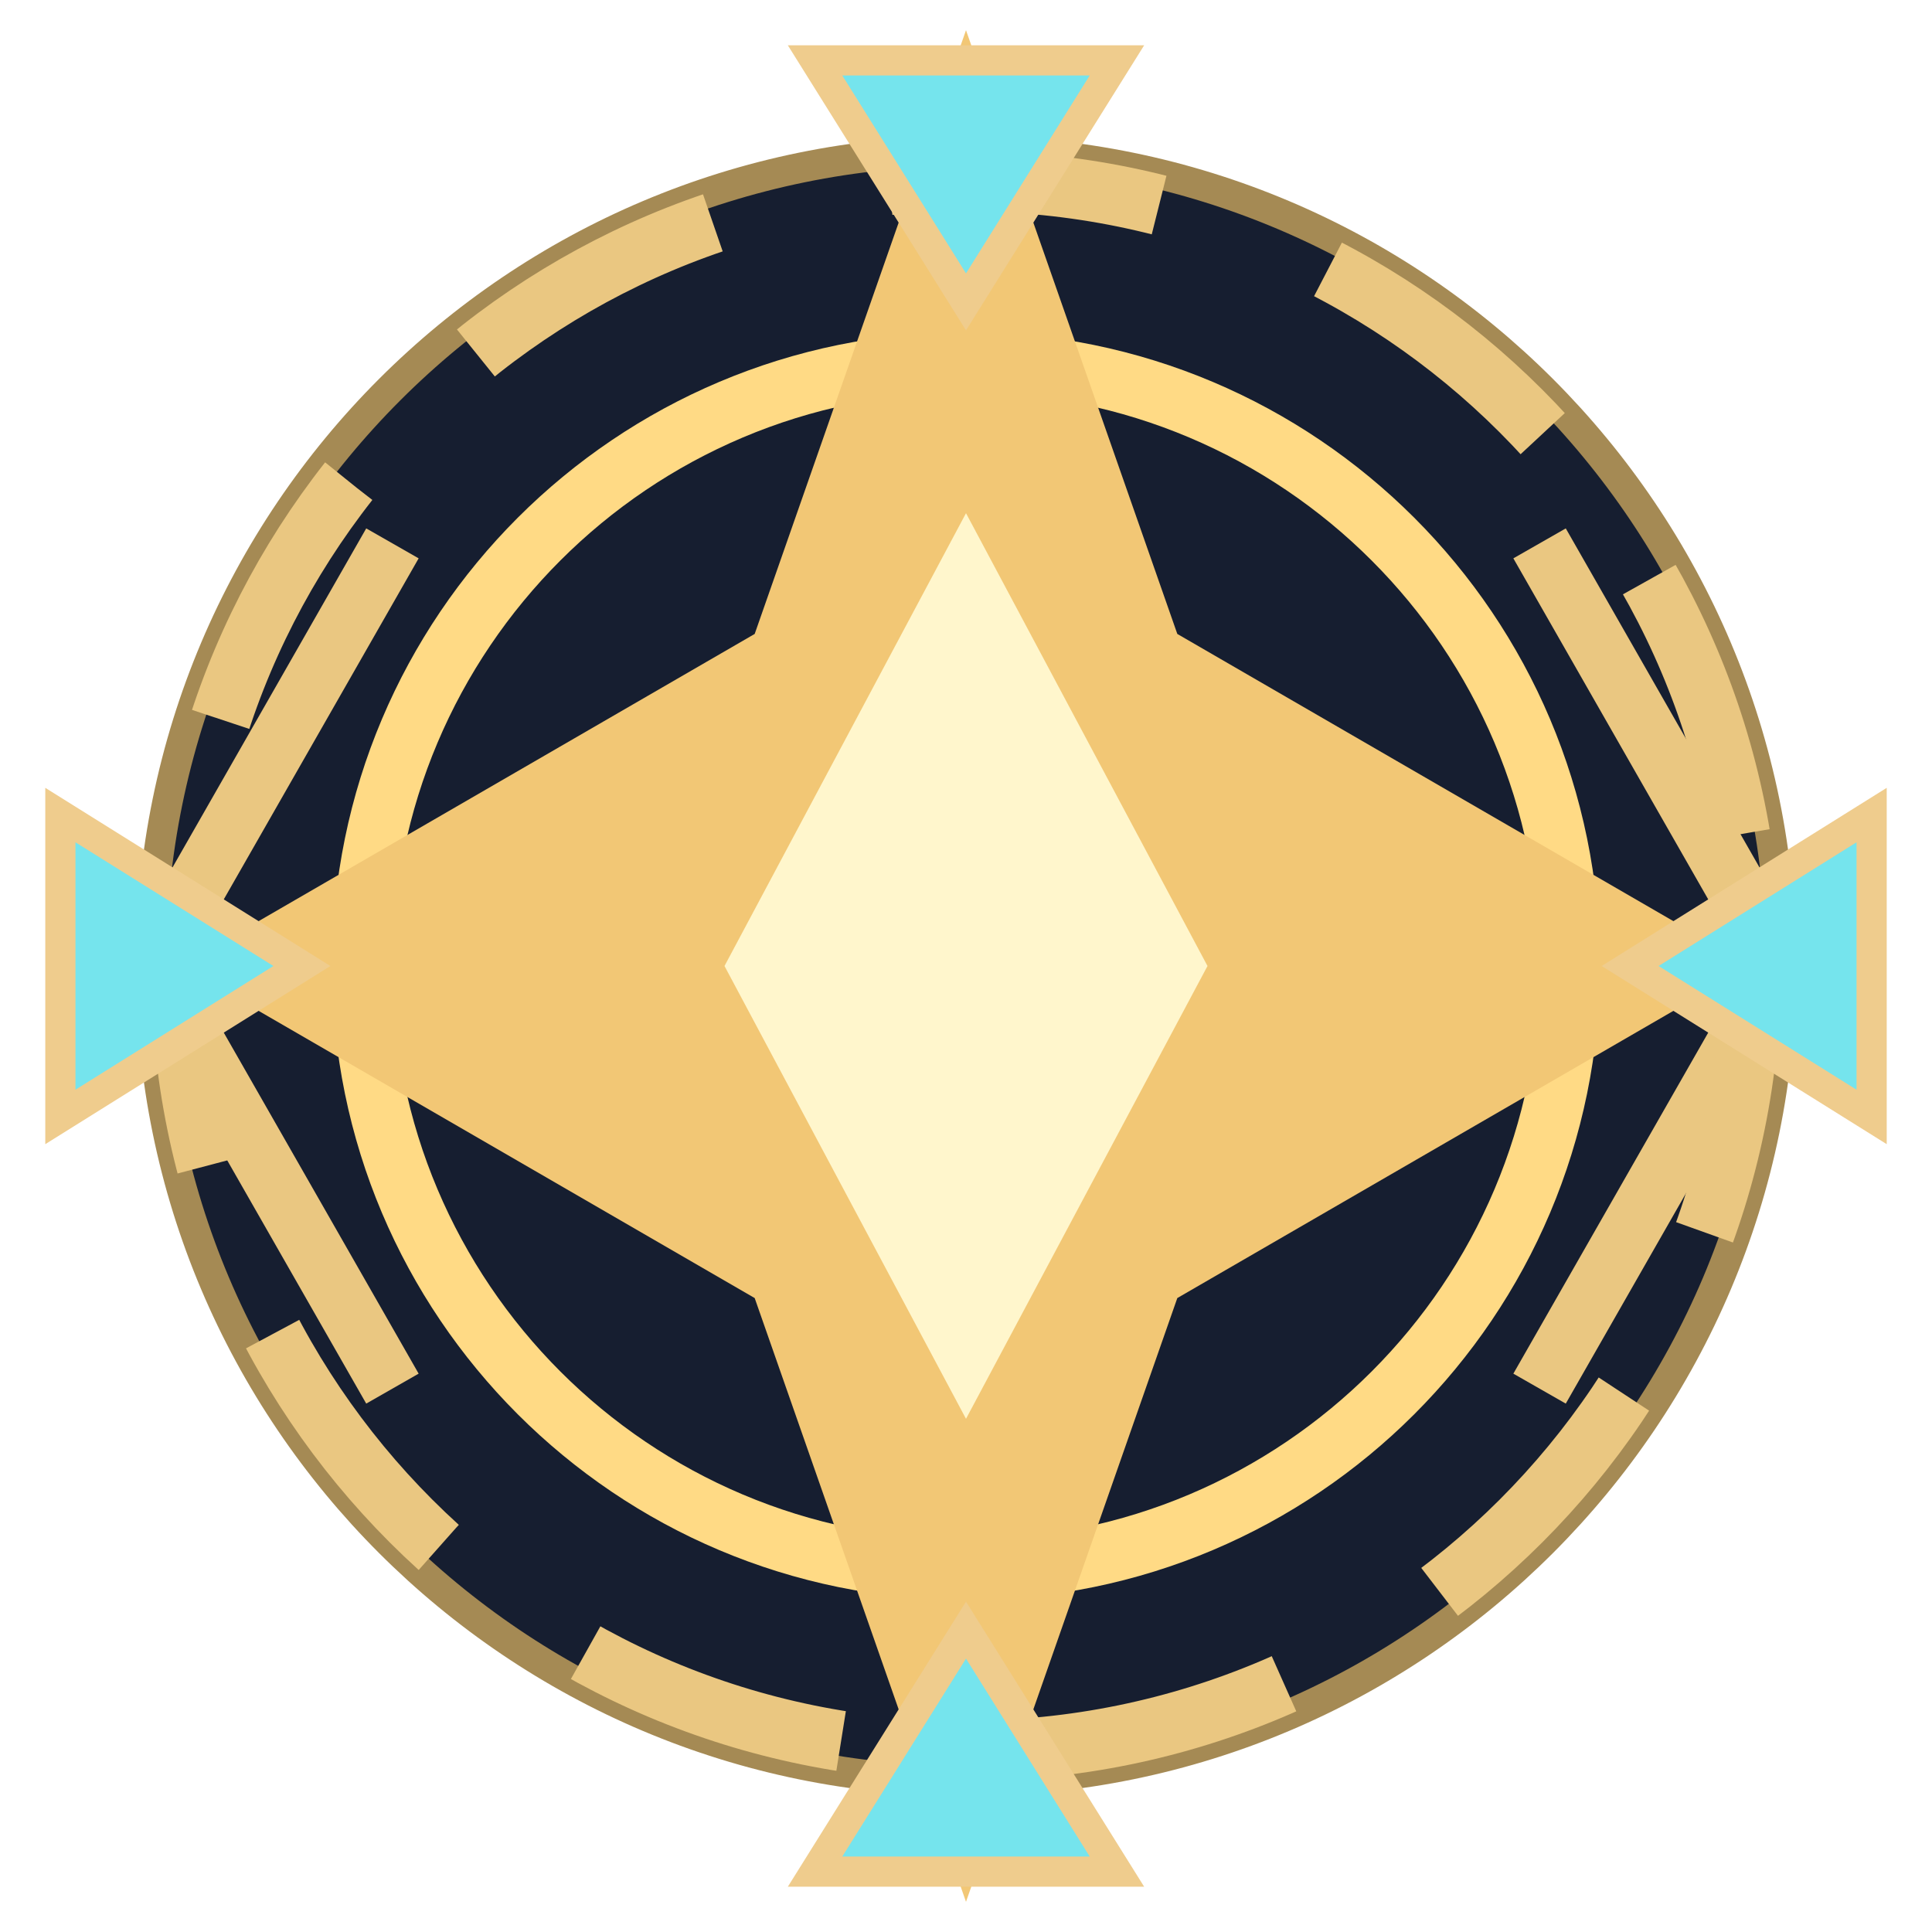
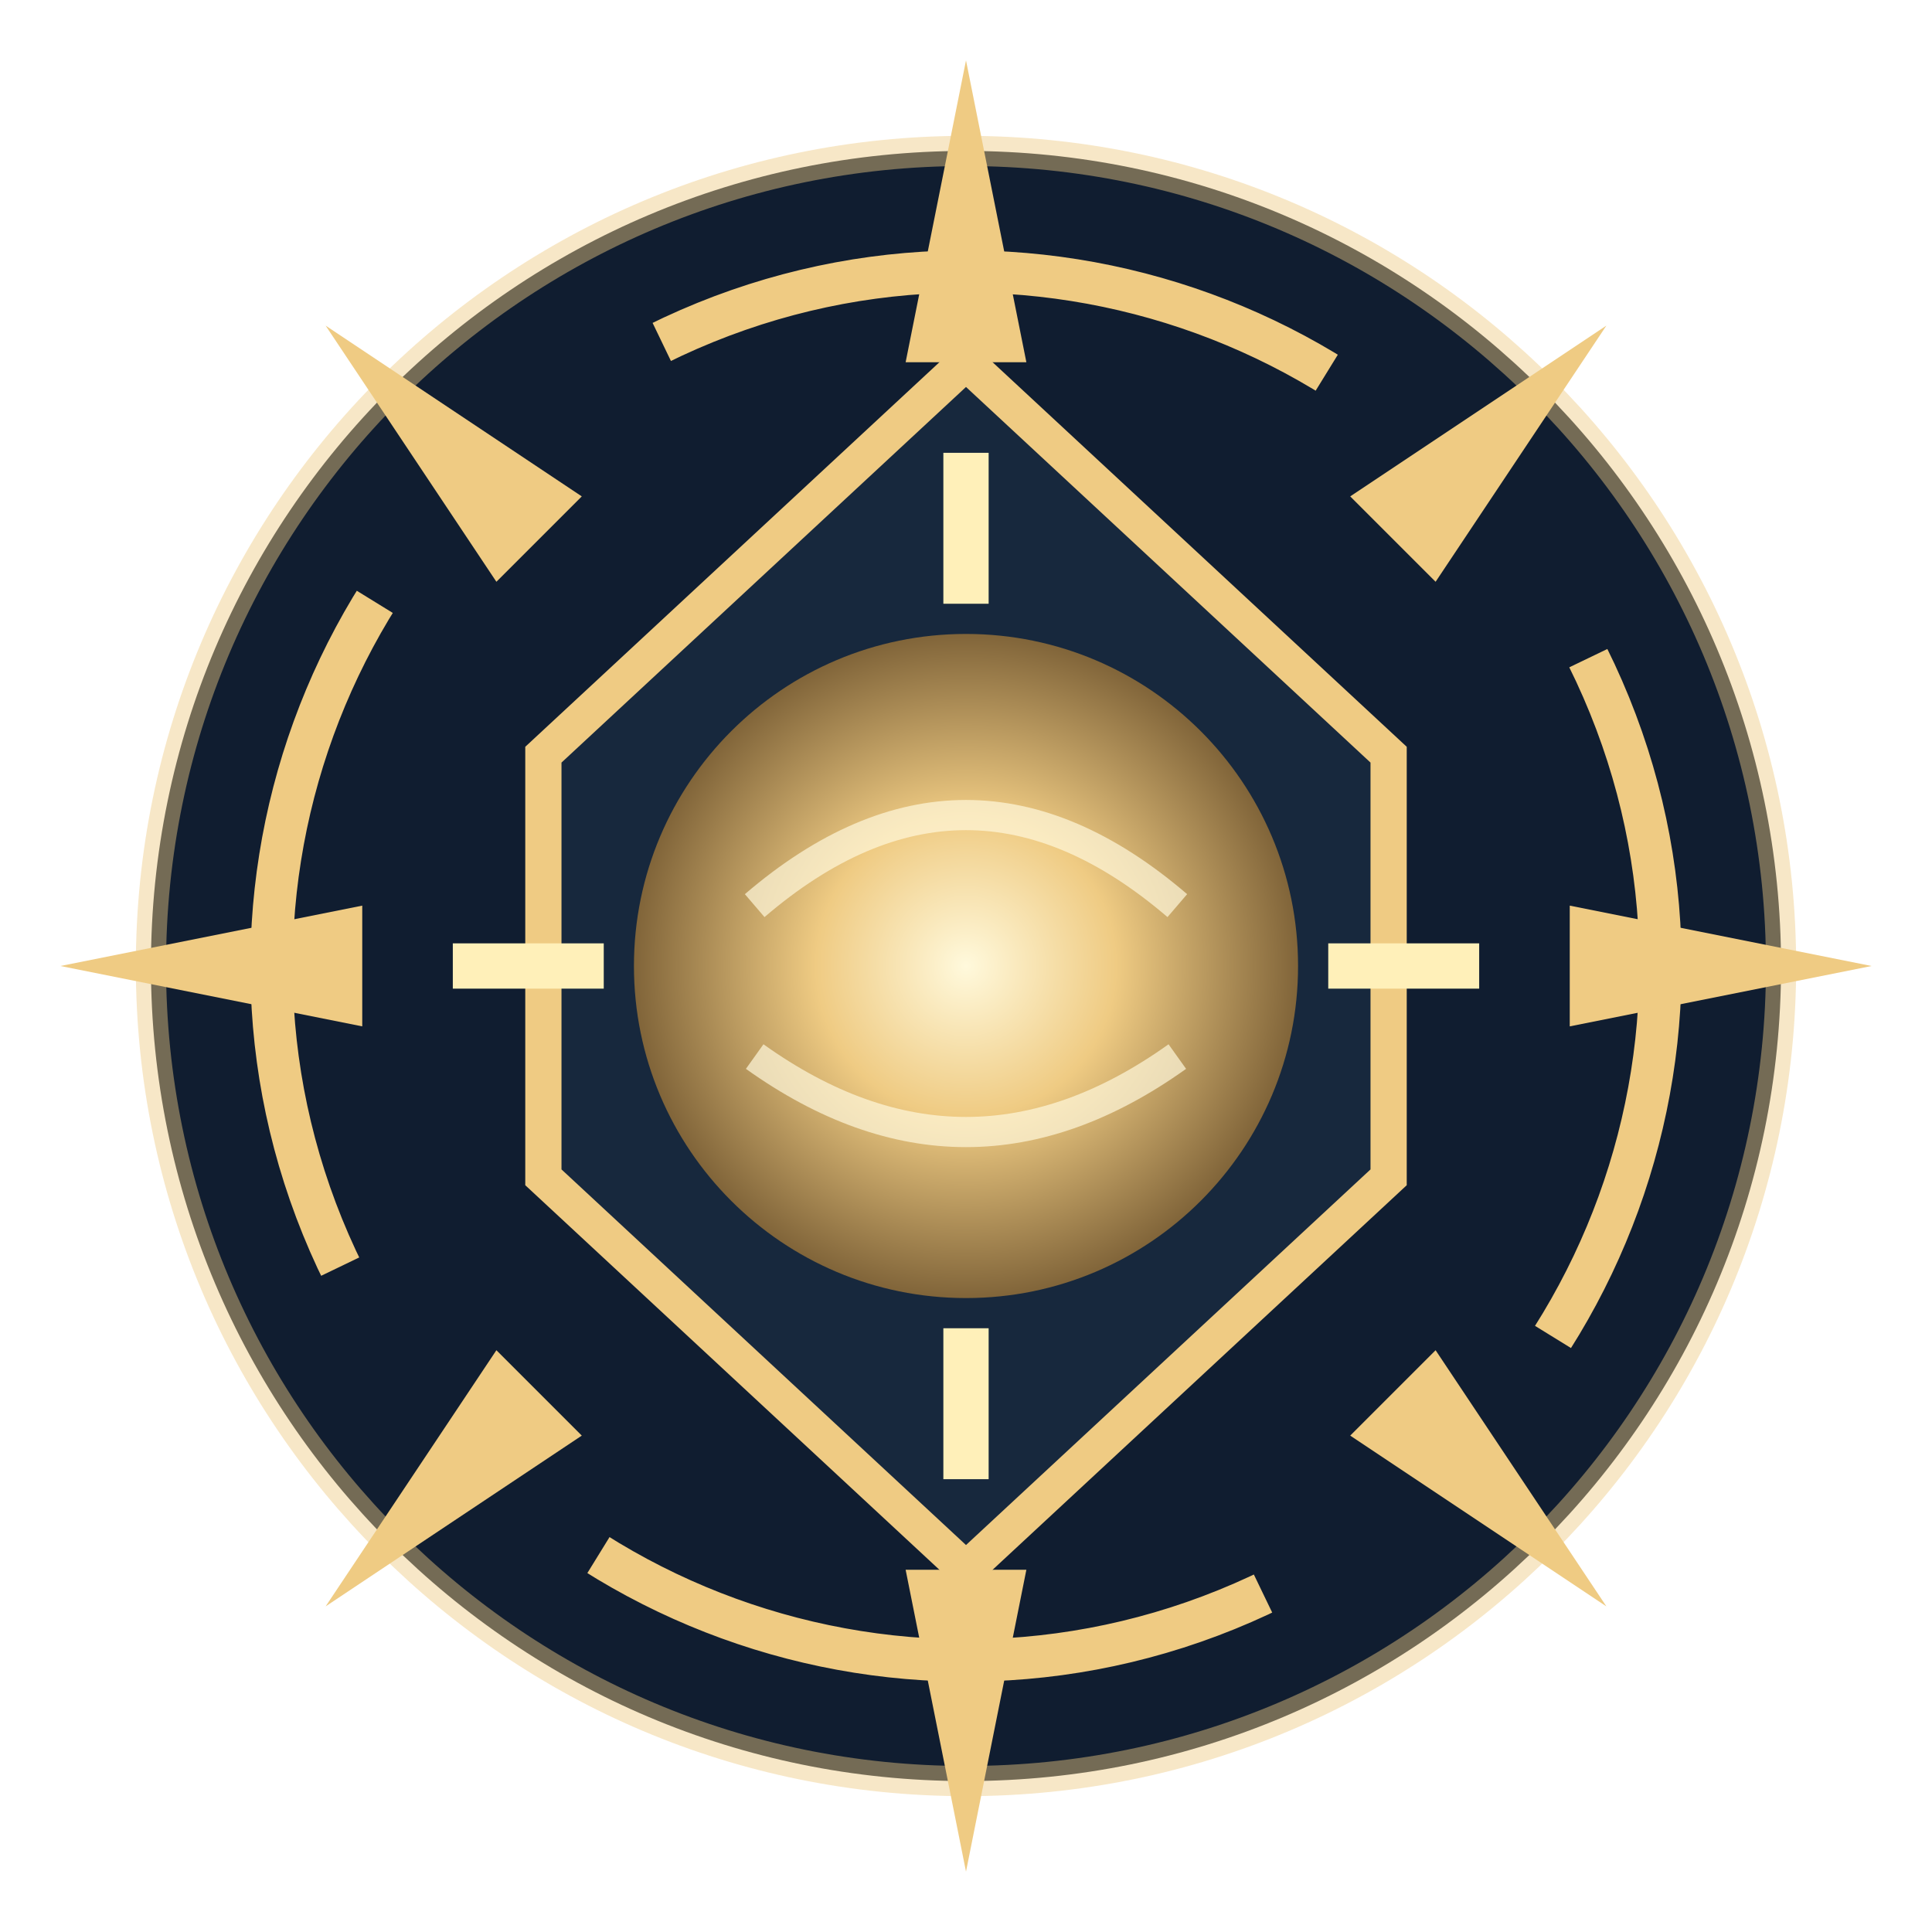
<svg xmlns="http://www.w3.org/2000/svg" width="64" height="64" viewBox="-32 -32 64 64">
-   <circle r="27" fill="#161e30" stroke="#a58a54" />
-   <circle r="20" fill="none" stroke="#ffda85" stroke-width="2" />
-   <path d="M0-31L7-11L26 0L7 11L0 31L-7 11L-26 0L-7-11Z" fill="#f2c775" />
-   <path d="M0-15L8 0L0 15L-8 0Z" fill="#fff6cc" />
-   <g fill="none" stroke="#eac781" stroke-width="2">
-     <path d="M-27 0l8-14M27 0l-8-14M-27 0l8 14M27 0l-8 14" />
-     <circle r="26" stroke-dasharray="9 6" />
-   </g>
-   <g fill="#75e4ed" stroke="#efcc8d">
-     <path d="M-30-5l8 5-8 5zM30-5l-8 5 8 5zM-5-30l5 8 5-8zM-5 30l5-8 5 8z" />
-   </g>
+   <defs>
+     <radialGradient id="core">
+       <stop stop-color="#fff9dc" />
+       <stop offset=".45" stop-color="#efcb83" />
+       <stop offset="1" stop-color="#806439" />
+     </radialGradient>
+   </defs>
+   <circle r="27" fill="#101d30" stroke="#efcb83" stroke-opacity=".45" />
+   <circle r="23" fill="none" stroke="#efcb83" stroke-width="1.4" stroke-dasharray="23 13" transform="rotate(-25)" />
+   <path d="M-2-20L0-30L2-20" transform="rotate(0)" fill="#efcb83" />
+   <path d="M-2-20L0-30L2-20" transform="rotate(45)" fill="#efcb83" />
+   <path d="M-2-20L0-30L2-20" transform="rotate(90)" fill="#efcb83" />
+   <path d="M-2-20L0-30L2-20" transform="rotate(135)" fill="#efcb83" />
+   <path d="M-2-20L0-30L2-20" transform="rotate(180)" fill="#efcb83" />
+   <path d="M-2-20L0-30L2-20" transform="rotate(225)" fill="#efcb83" />
+   <path d="M-2-20L0-30L2-20" transform="rotate(270)" fill="#efcb83" />
+   <path d="M-2-20L0-30L2-20" transform="rotate(315)" fill="#efcb83" />
+   <path d="M0-20L14-7L14 7L0 20L-14 7L-14-7Z" fill="#17283d" stroke="#efcb83" stroke-width="1.2" />
+   <circle r="11" fill="url(#core)" />
+   <path d="M0-17V-12M0 12V17M-17 0H-12M12 0H17" stroke="#fff0b9" stroke-width="1.5" />
+   <path d="M-7-2Q0-8 7-2M-7 3Q0 8 7 3" fill="none" stroke="#fff8dc" stroke-opacity=".7" />
</svg>
